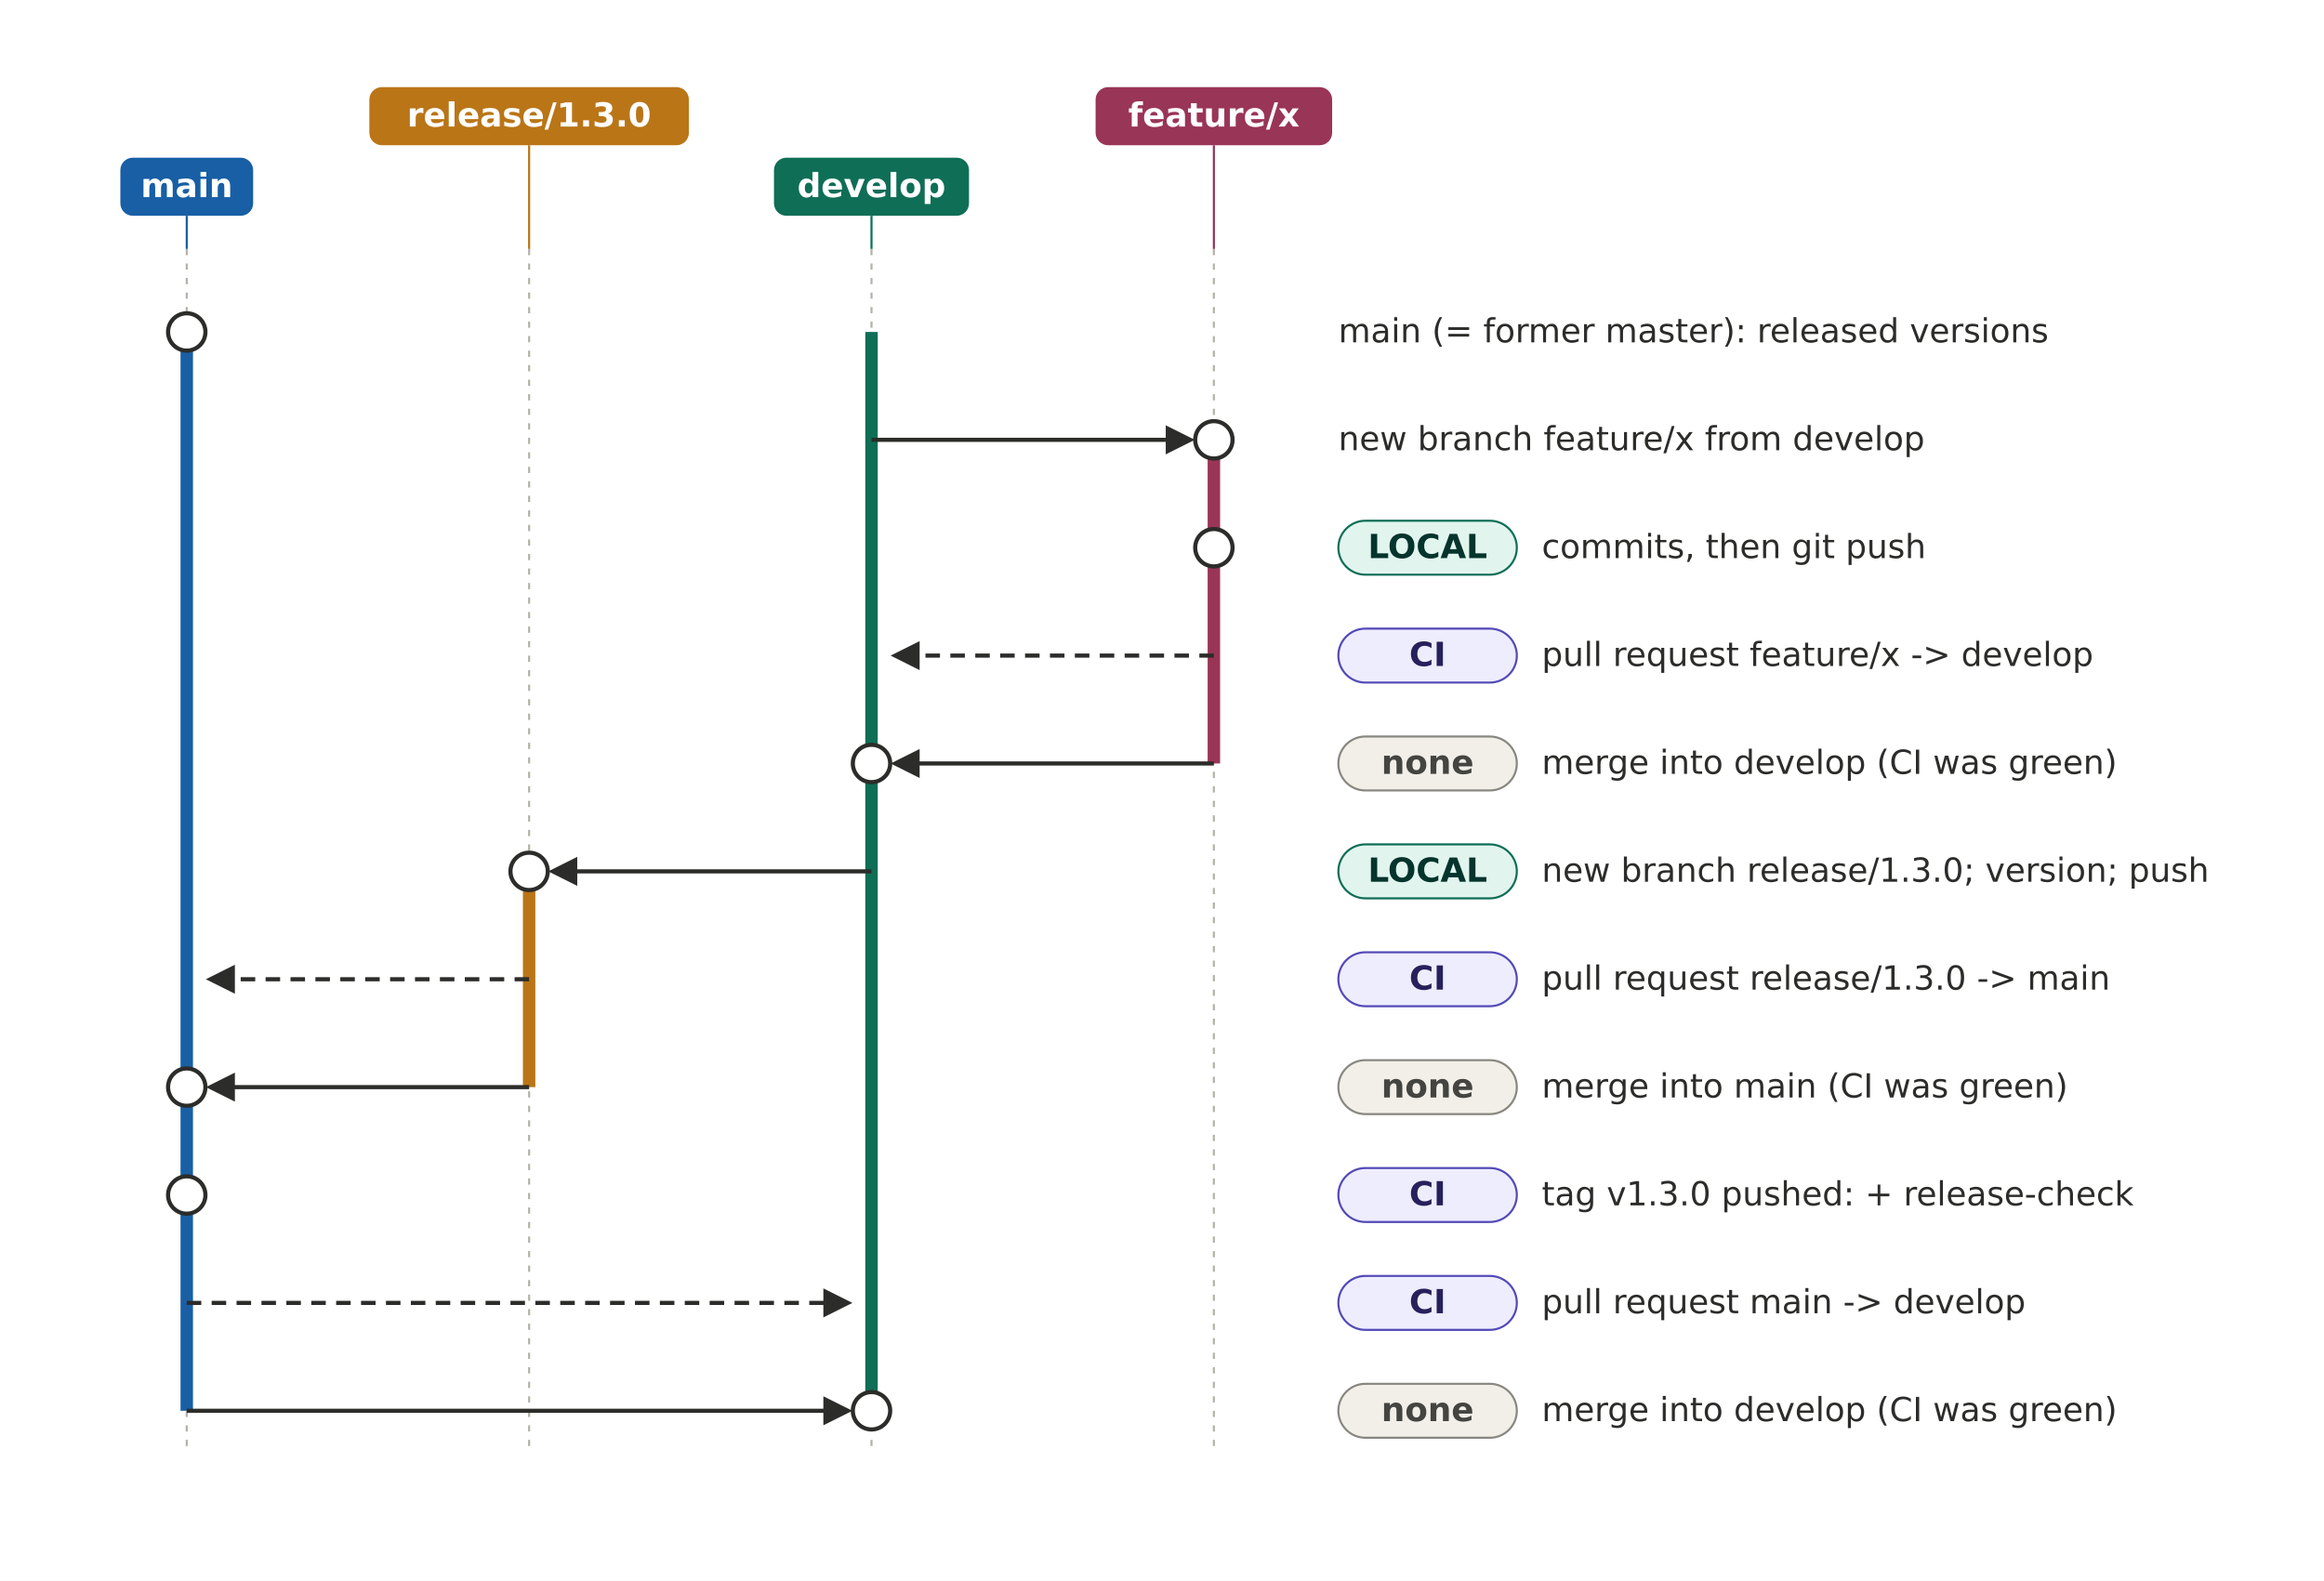
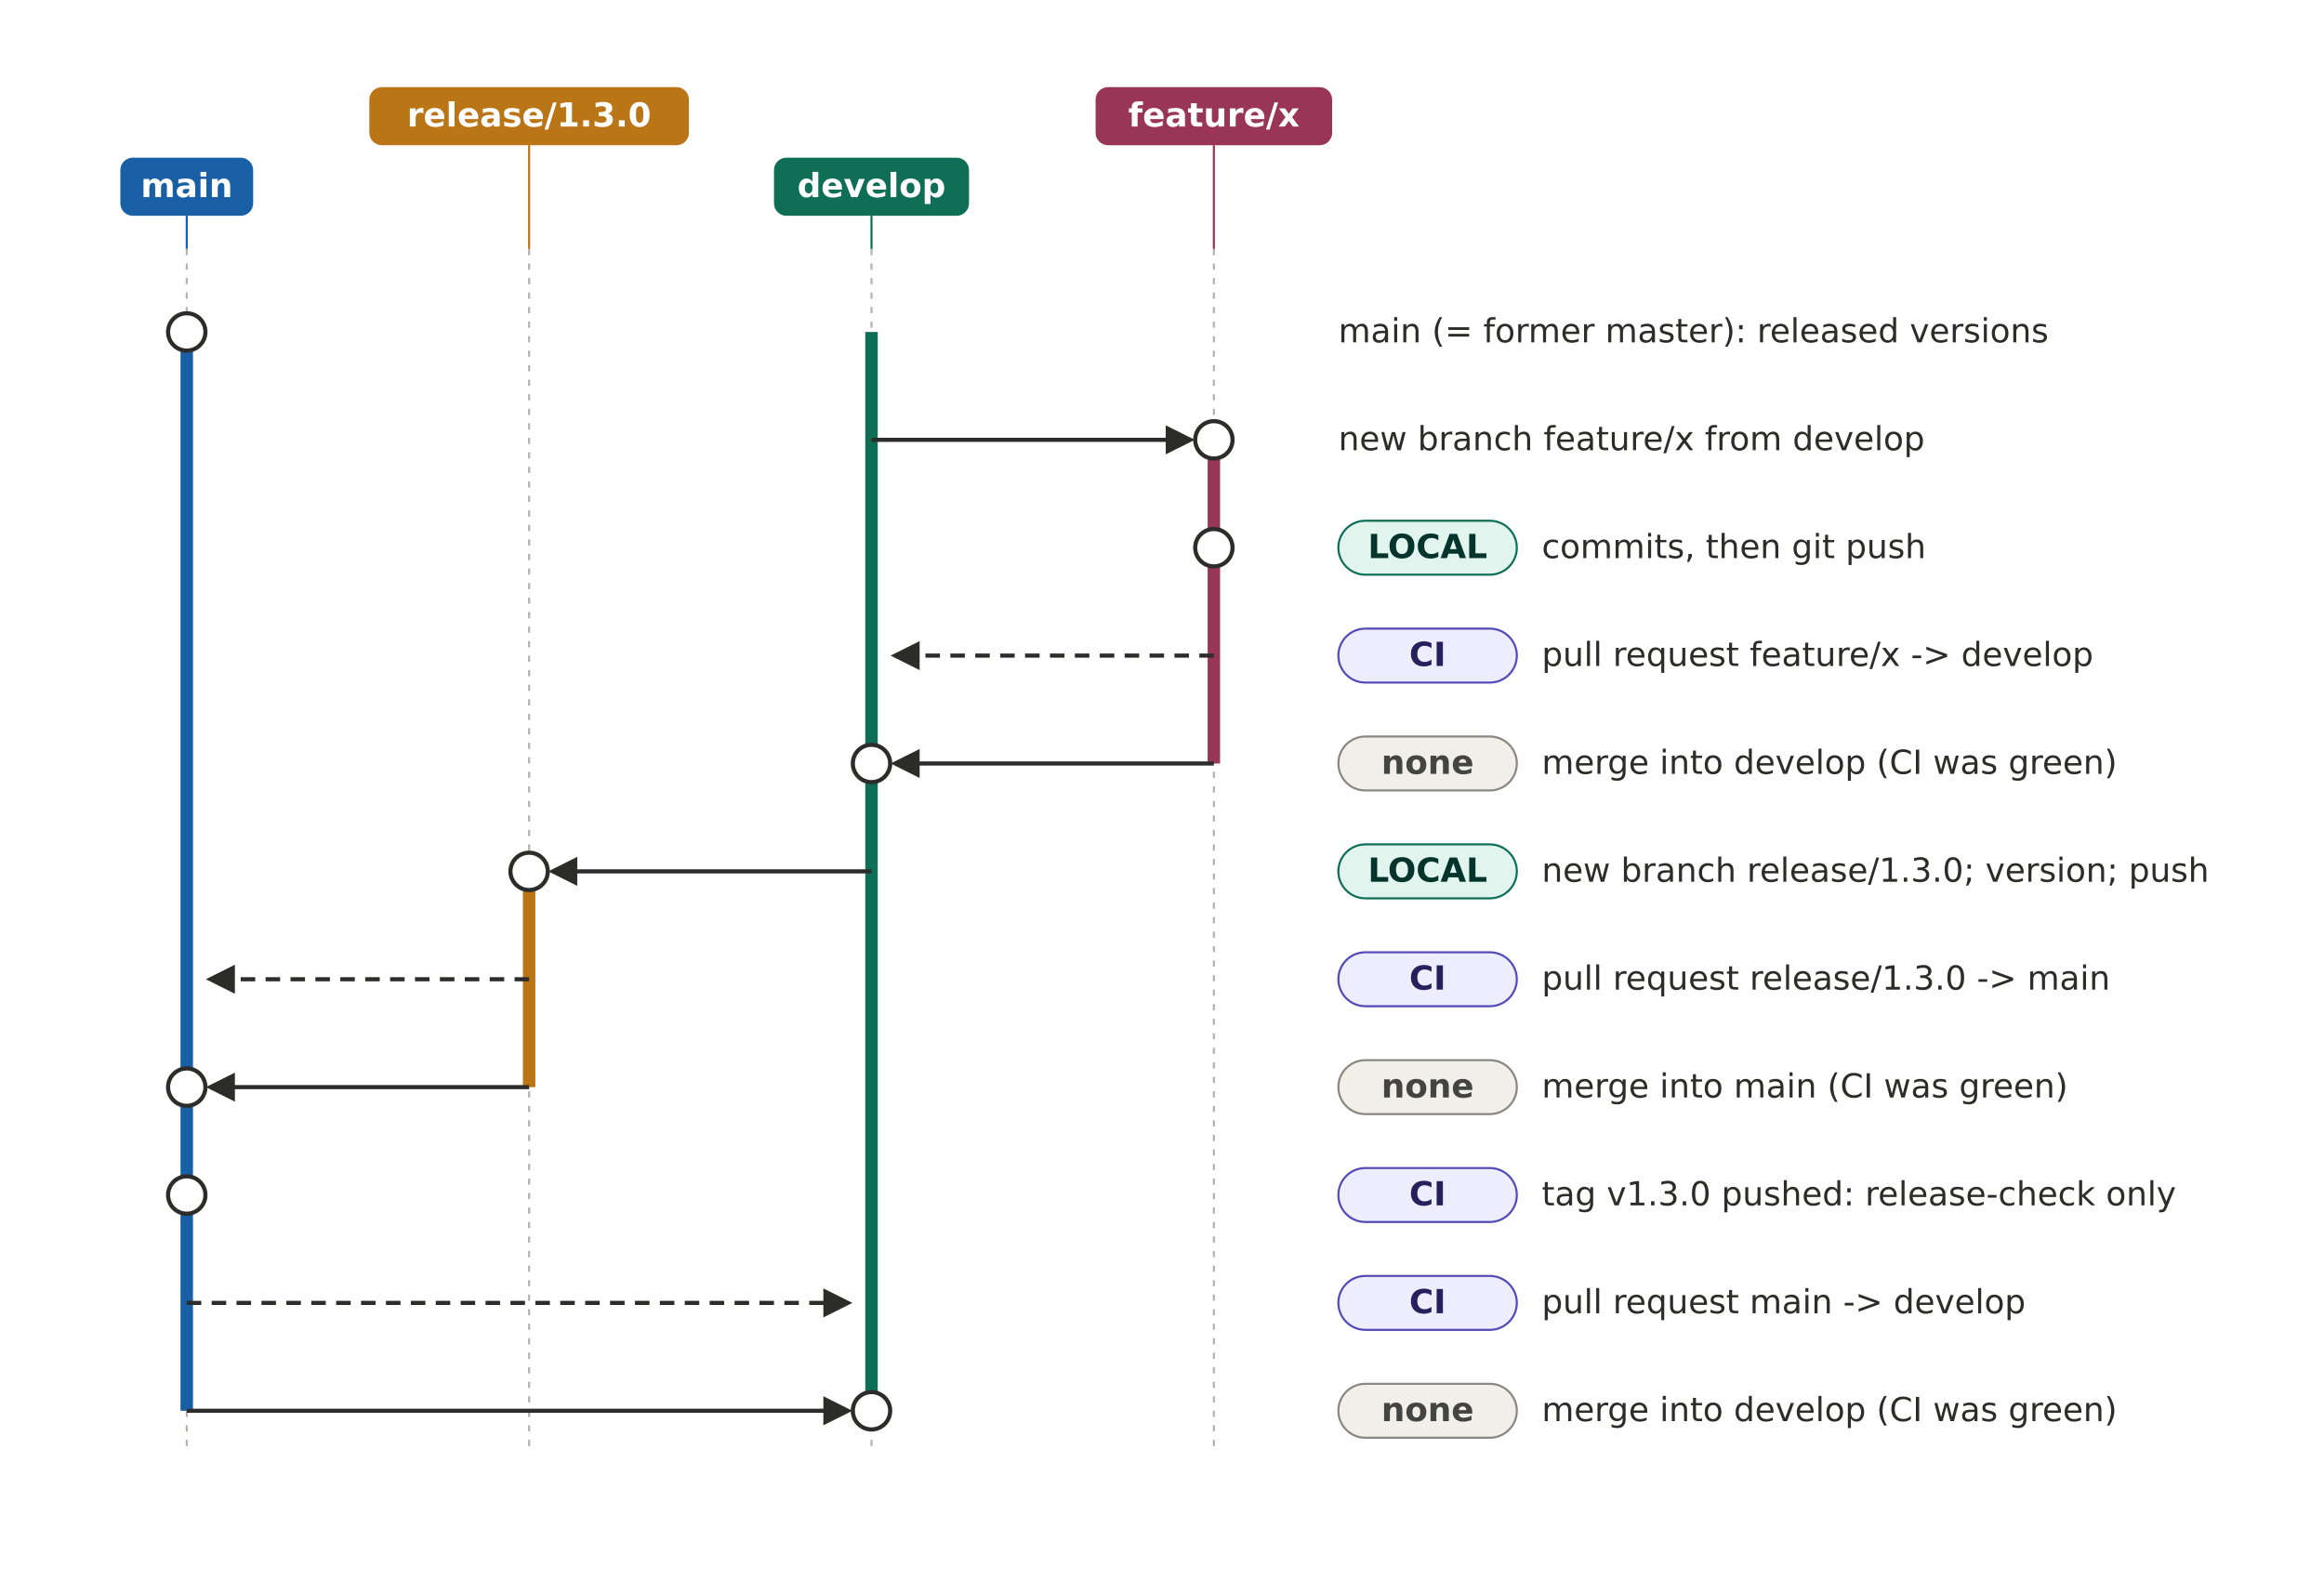
<svg xmlns="http://www.w3.org/2000/svg" width="1120" height="762" font-family="DejaVu Sans" font-size="16">
  <rect width="1120" height="762" fill="#FFFFFF" />
  <defs>
    <marker id="arrow" viewBox="0 0 10 10" refX="8" refY="5" markerWidth="7" markerHeight="7" orient="auto">
      <path d="M0 0L10 5L0 10z" fill="#2C2C2A" />
    </marker>
  </defs>
  <rect x="58.0" y="76" width="64" height="28" rx="6" fill="#185FA5" />
  <text x="90" y="95" fill="#FFFFFF" text-anchor="middle" font-weight="bold">main</text>
  <line x1="90" y1="104" x2="90" y2="120" stroke="#185FA5" />
  <line x1="90" y1="120" x2="90" y2="700" stroke="#B4B2A9" stroke-dasharray="3 4" />
  <line x1="90" y1="160" x2="90" y2="680" stroke="#185FA5" stroke-width="6" />
  <rect x="178.0" y="42" width="154" height="28" rx="6" fill="#BA7517" />
  <text x="255" y="61" fill="#FFFFFF" text-anchor="middle" font-weight="bold">release/1.3.0</text>
  <line x1="255" y1="70" x2="255" y2="120" stroke="#BA7517" />
  <line x1="255" y1="120" x2="255" y2="700" stroke="#B4B2A9" stroke-dasharray="3 4" />
  <line x1="255" y1="420" x2="255" y2="524" stroke="#BA7517" stroke-width="6" />
  <rect x="373.0" y="76" width="94" height="28" rx="6" fill="#0F6E56" />
  <text x="420" y="95" fill="#FFFFFF" text-anchor="middle" font-weight="bold">develop</text>
  <line x1="420" y1="104" x2="420" y2="120" stroke="#0F6E56" />
  <line x1="420" y1="120" x2="420" y2="700" stroke="#B4B2A9" stroke-dasharray="3 4" />
  <line x1="420" y1="160" x2="420" y2="680" stroke="#0F6E56" stroke-width="6" />
  <rect x="528.0" y="42" width="114" height="28" rx="6" fill="#993556" />
  <text x="585" y="61" fill="#FFFFFF" text-anchor="middle" font-weight="bold">feature/x</text>
  <line x1="585" y1="70" x2="585" y2="120" stroke="#993556" />
  <line x1="585" y1="120" x2="585" y2="700" stroke="#B4B2A9" stroke-dasharray="3 4" />
  <line x1="585" y1="212" x2="585" y2="368" stroke="#993556" stroke-width="6" />
  <circle cx="90" cy="160" r="9" fill="#FFFFFF" stroke="#2C2C2A" stroke-width="2" />
  <text x="645" y="165" fill="#2C2C2A">main (= former master): released versions</text>
  <line x1="420" y1="212" x2="573" y2="212" stroke="#2C2C2A" stroke-width="2" marker-end="url(#arrow)" />
  <circle cx="585" cy="212" r="9" fill="#FFFFFF" stroke="#2C2C2A" stroke-width="2" />
  <text x="645" y="217" fill="#2C2C2A">new branch feature/x from develop</text>
  <circle cx="585" cy="264" r="9" fill="#FFFFFF" stroke="#2C2C2A" stroke-width="2" />
  <rect x="645" y="251" width="86" height="26" rx="13" fill="#E1F5EE" stroke="#0F6E56" />
  <text x="688.0" y="269" fill="#04342C" text-anchor="middle" font-weight="bold">LOCAL</text>
  <text x="743" y="269" fill="#2C2C2A">commits, then git push</text>
  <line x1="585" y1="316" x2="432" y2="316" stroke="#2C2C2A" stroke-width="2" stroke-dasharray="7 5" marker-end="url(#arrow)" />
  <rect x="645" y="303" width="86" height="26" rx="13" fill="#EEEDFE" stroke="#534AB7" />
  <text x="688.0" y="321" fill="#26215C" text-anchor="middle" font-weight="bold">CI</text>
  <text x="743" y="321" fill="#2C2C2A">pull request feature/x -&gt; develop</text>
  <line x1="585" y1="368" x2="432" y2="368" stroke="#2C2C2A" stroke-width="2" marker-end="url(#arrow)" />
  <circle cx="420" cy="368" r="9" fill="#FFFFFF" stroke="#2C2C2A" stroke-width="2" />
  <rect x="645" y="355" width="86" height="26" rx="13" fill="#F1EFE8" stroke="#888780" />
  <text x="688.0" y="373" fill="#444441" text-anchor="middle" font-weight="bold">none</text>
  <text x="743" y="373" fill="#2C2C2A">merge into develop (CI was green)</text>
  <line x1="420" y1="420" x2="267" y2="420" stroke="#2C2C2A" stroke-width="2" marker-end="url(#arrow)" />
  <circle cx="255" cy="420" r="9" fill="#FFFFFF" stroke="#2C2C2A" stroke-width="2" />
  <rect x="645" y="407" width="86" height="26" rx="13" fill="#E1F5EE" stroke="#0F6E56" />
  <text x="688.0" y="425" fill="#04342C" text-anchor="middle" font-weight="bold">LOCAL</text>
  <text x="743" y="425" fill="#2C2C2A">new branch release/1.3.0; version; push</text>
  <line x1="255" y1="472" x2="102" y2="472" stroke="#2C2C2A" stroke-width="2" stroke-dasharray="7 5" marker-end="url(#arrow)" />
  <rect x="645" y="459" width="86" height="26" rx="13" fill="#EEEDFE" stroke="#534AB7" />
  <text x="688.0" y="477" fill="#26215C" text-anchor="middle" font-weight="bold">CI</text>
  <text x="743" y="477" fill="#2C2C2A">pull request release/1.3.0 -&gt; main</text>
  <line x1="255" y1="524" x2="102" y2="524" stroke="#2C2C2A" stroke-width="2" marker-end="url(#arrow)" />
  <circle cx="90" cy="524" r="9" fill="#FFFFFF" stroke="#2C2C2A" stroke-width="2" />
  <rect x="645" y="511" width="86" height="26" rx="13" fill="#F1EFE8" stroke="#888780" />
  <text x="688.0" y="529" fill="#444441" text-anchor="middle" font-weight="bold">none</text>
  <text x="743" y="529" fill="#2C2C2A">merge into main (CI was green)</text>
  <circle cx="90" cy="576" r="9" fill="#FFFFFF" stroke="#2C2C2A" stroke-width="2" />
  <rect x="645" y="563" width="86" height="26" rx="13" fill="#EEEDFE" stroke="#534AB7" />
  <text x="688.0" y="581" fill="#26215C" text-anchor="middle" font-weight="bold">CI</text>
-   <text x="743" y="581" fill="#2C2C2A">tag v1.3.0 pushed: + release-check</text>
+   <text x="743" y="581" fill="#2C2C2A">tag v1.3.0 pushed: release-check only</text>
  <line x1="90" y1="628" x2="408" y2="628" stroke="#2C2C2A" stroke-width="2" stroke-dasharray="7 5" marker-end="url(#arrow)" />
  <rect x="645" y="615" width="86" height="26" rx="13" fill="#EEEDFE" stroke="#534AB7" />
  <text x="688.0" y="633" fill="#26215C" text-anchor="middle" font-weight="bold">CI</text>
  <text x="743" y="633" fill="#2C2C2A">pull request main -&gt; develop</text>
  <line x1="90" y1="680" x2="408" y2="680" stroke="#2C2C2A" stroke-width="2" marker-end="url(#arrow)" />
  <circle cx="420" cy="680" r="9" fill="#FFFFFF" stroke="#2C2C2A" stroke-width="2" />
  <rect x="645" y="667" width="86" height="26" rx="13" fill="#F1EFE8" stroke="#888780" />
  <text x="688.0" y="685" fill="#444441" text-anchor="middle" font-weight="bold">none</text>
  <text x="743" y="685" fill="#2C2C2A">merge into develop (CI was green)</text>
</svg>
